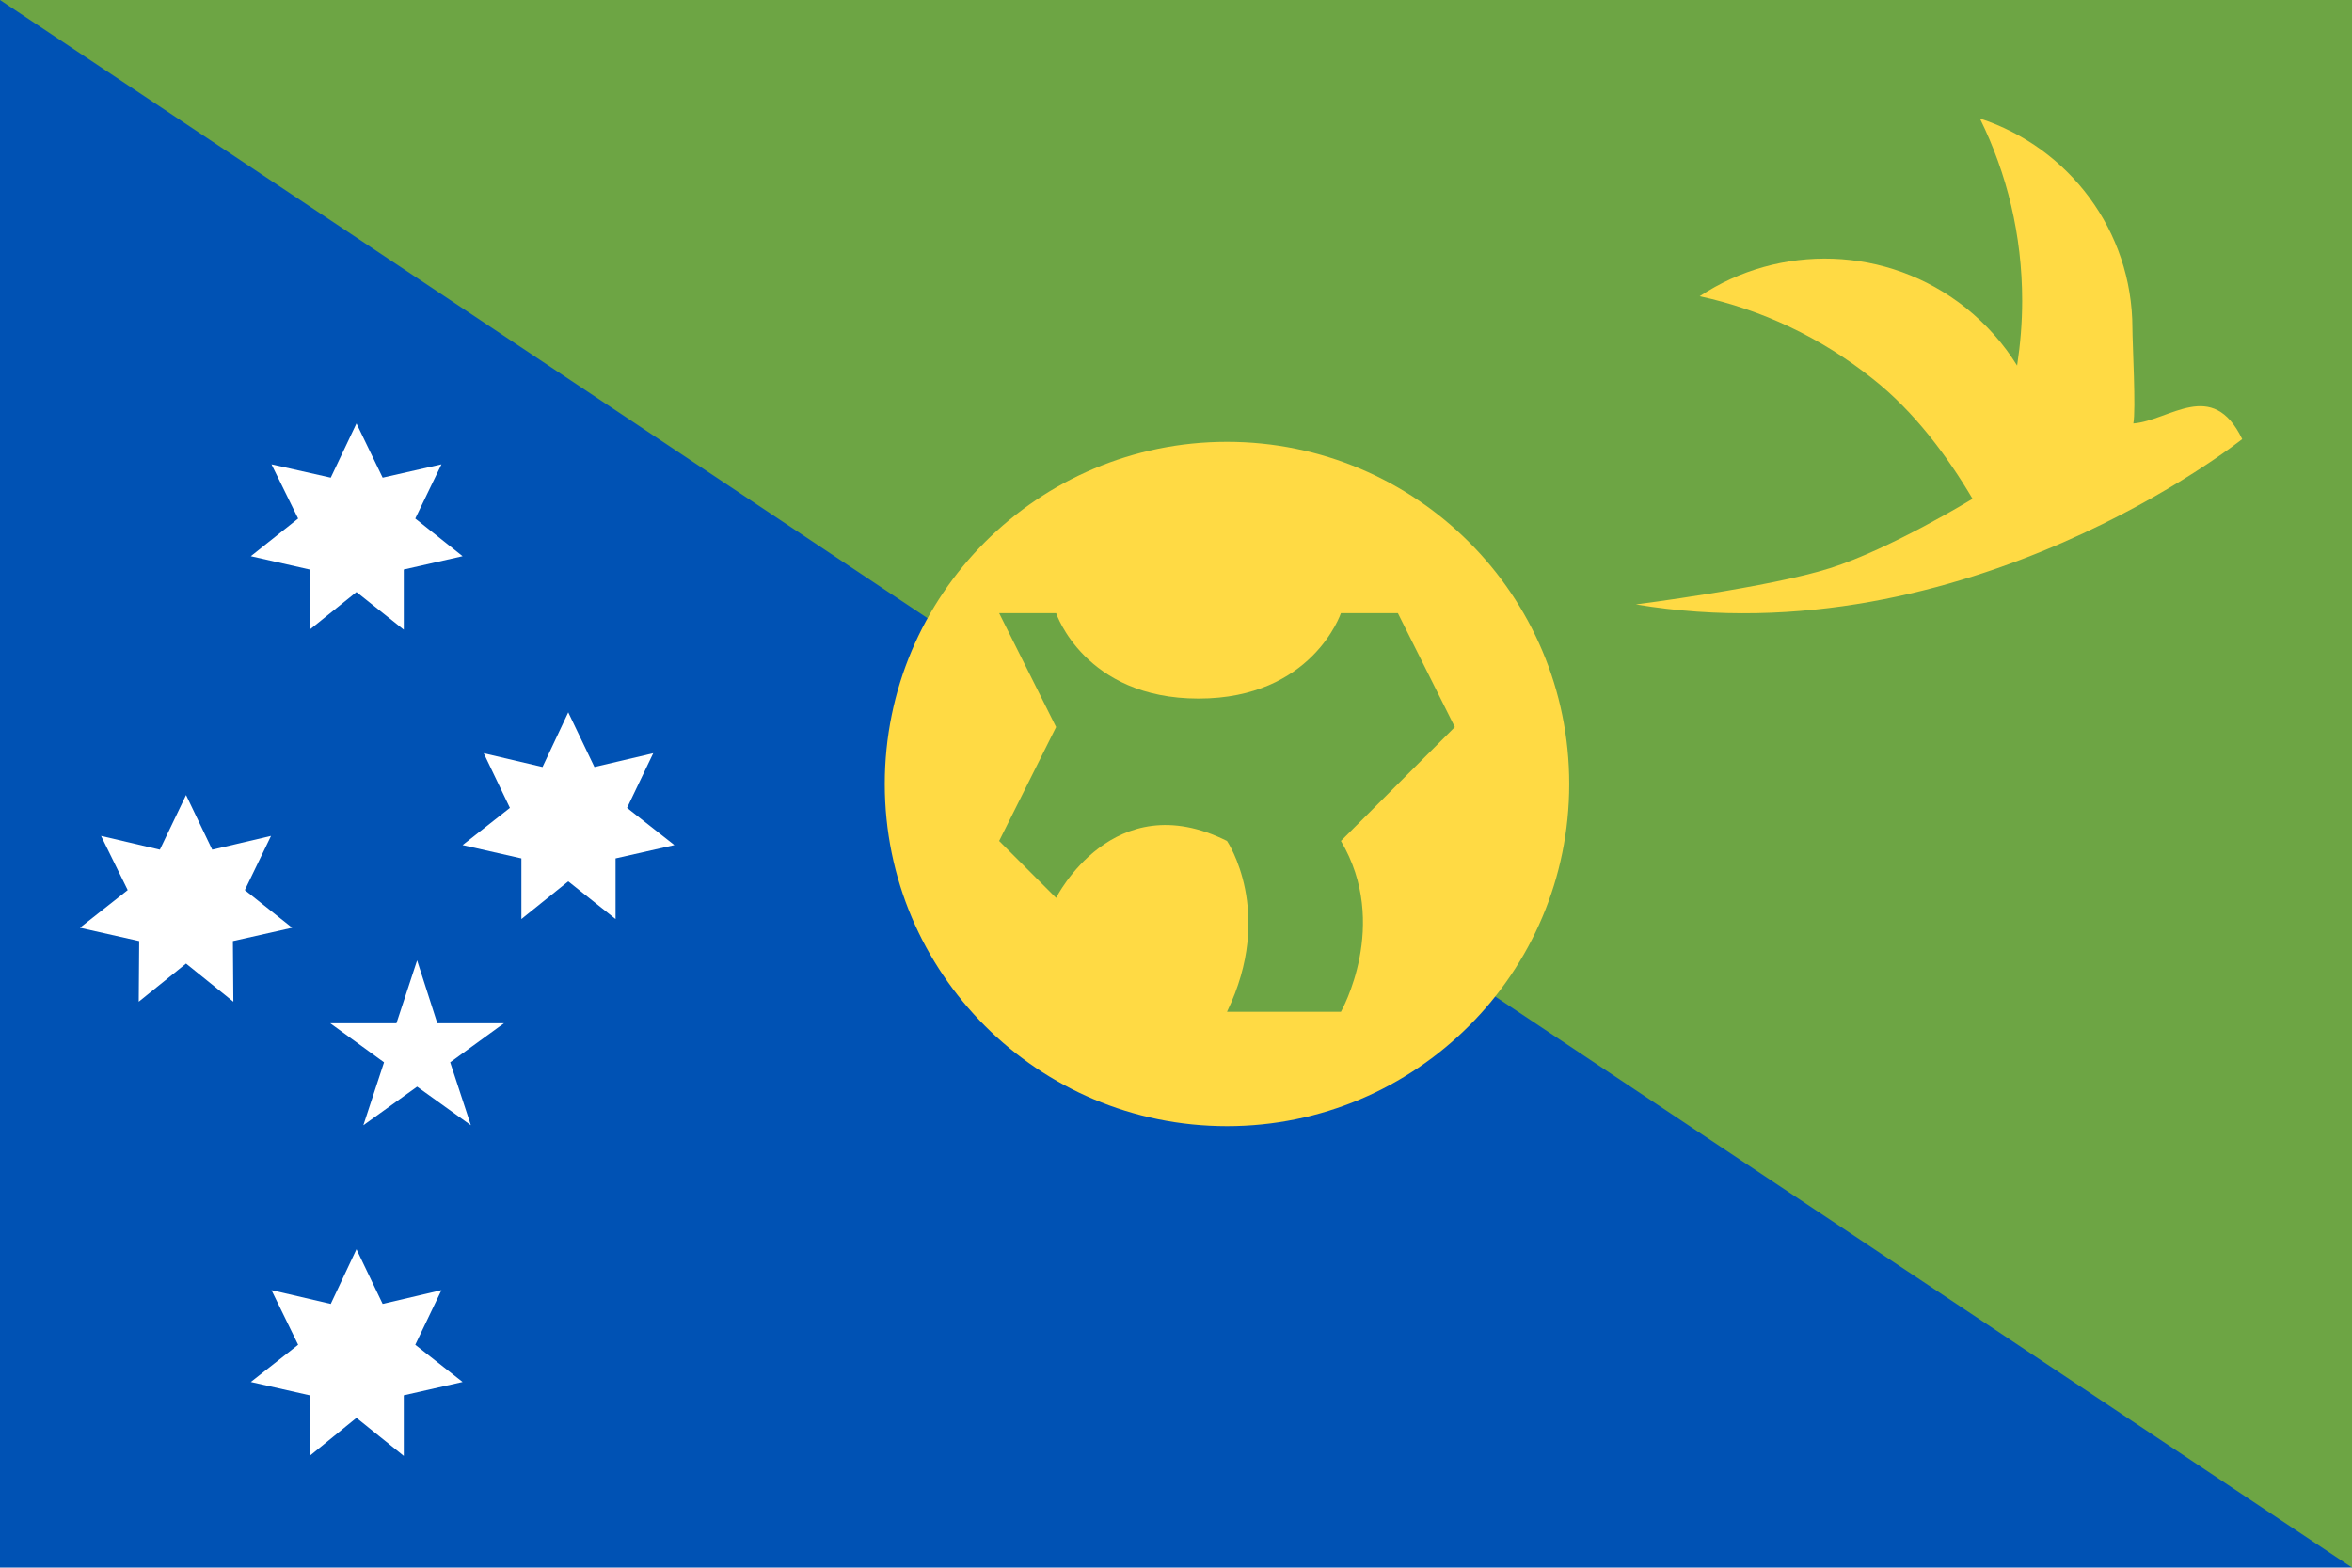
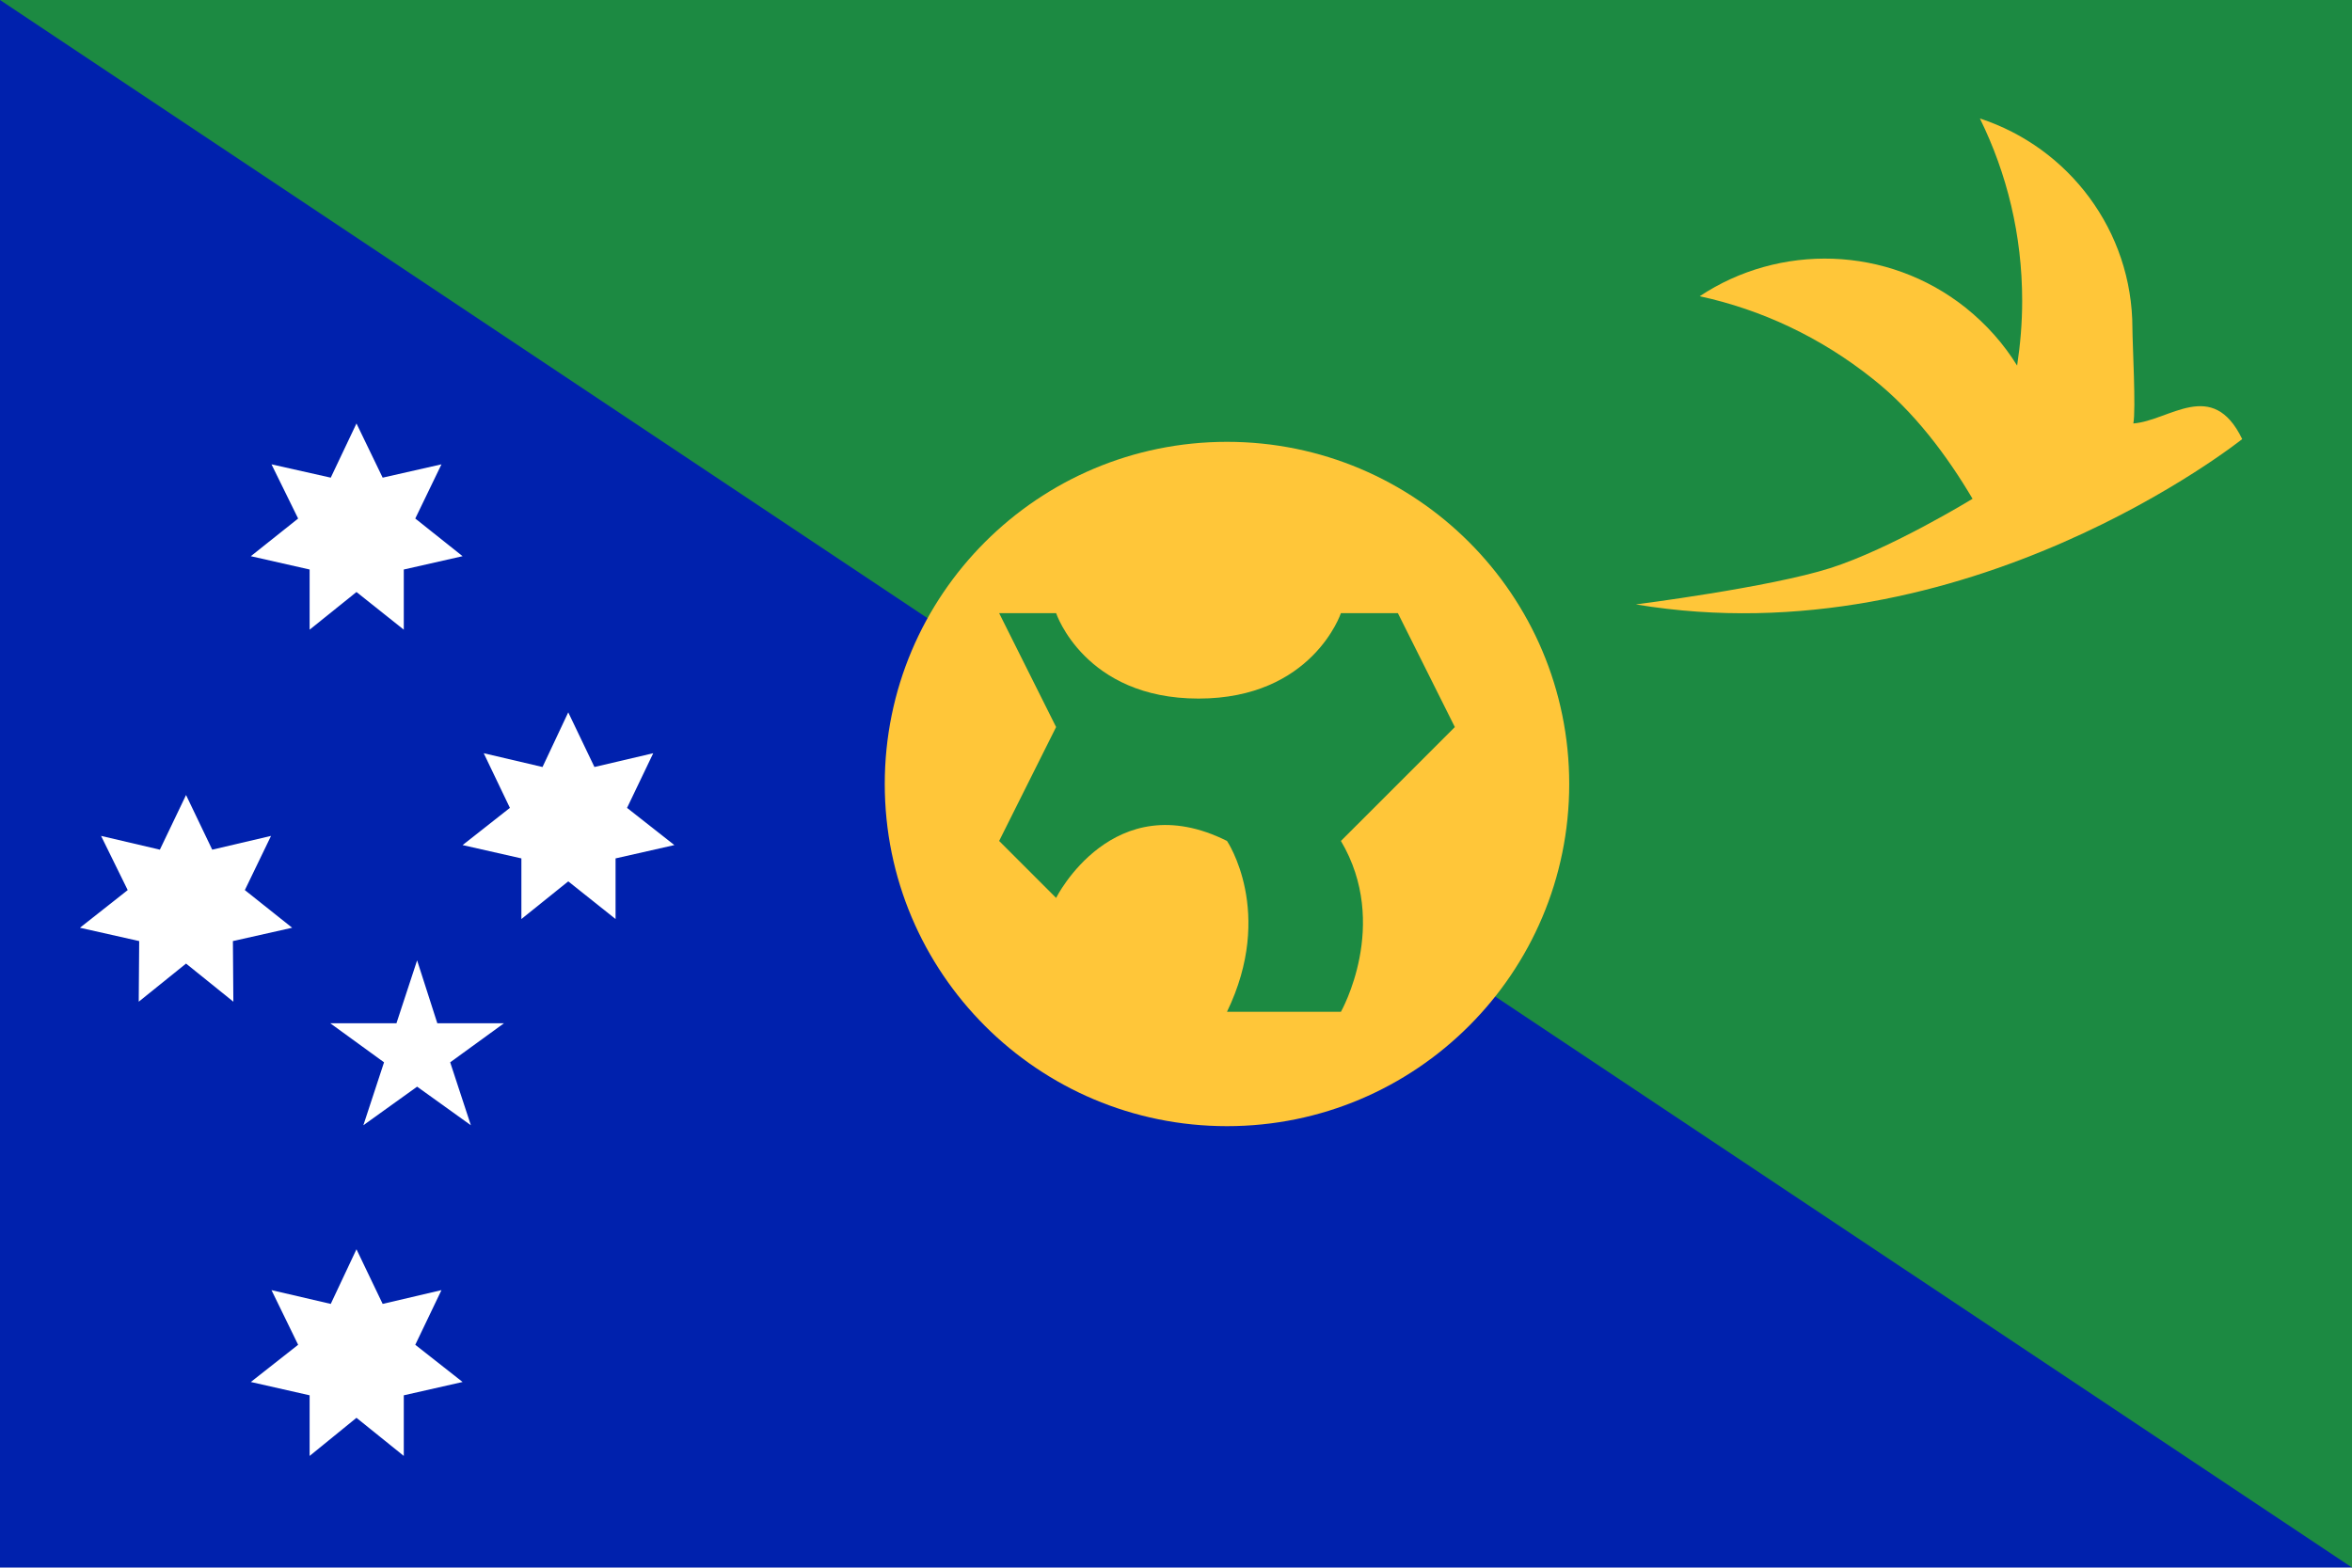
<svg xmlns="http://www.w3.org/2000/svg" version="1.1" viewBox="0 0 512 341.3">
-   <rect fill="#0052B4" width="512" height="341.3" />
-   <polyline fill="#6DA544" points="0,0 512,0 512,341.3 " />
+   <rect fill="#0021ad" width="512" height="341.3" />
+   <polyline fill="#1c8a42" points="0,0 512,0 512,341.3 " />
  <g fill="#FFFFFF">
    <polygon points="77.6,272 83.3,283.9 96.1,280.9 90.4,292.8 100.7,300.9 87.9,303.8 87.9,317 77.6,308.7 67.4,317   67.4,303.8 54.6,300.9 64.9,292.8 59.1,280.9 72,283.9  " />
    <polygon points="40.5,173.1 46.2,185 59,182 53.3,193.8 63.6,202 50.7,204.9 50.8,218.1 40.5,209.8 30.2,218.1   30.3,204.9 17.4,202 27.8,193.8 22,182 34.8,185  " />
    <polygon points="77.6,92.2 83.3,104 96.1,101.1 90.4,112.9 100.7,121.1 87.9,124 87.9,137.1 77.6,128.9 67.4,137.1   67.4,124 54.6,121.1 64.9,112.9 59.1,101.1 72,104  " />
    <polygon points="123.7,155.1 129.4,167 142.2,164 136.5,175.9 146.8,184 134,186.9 134,200.1 123.7,191.9 113.5,200.1   113.5,186.9 100.7,184 111,175.9 105.3,164 118.1,167  " />
    <polygon points="90.8,209.1 95.2,222.8 109.7,222.8 98,231.3 102.5,245 90.8,236.6 79.1,245 83.6,231.3 71.9,222.8   86.3,222.8  " />
  </g>
  <g>
-     <circle fill="#FFDA44" cx="267.1" cy="170.7" r="74.5" />
-     <path fill="#6DA544" d="M267.1,220.3h24.8c0,0,10.8-19,0-37.2l24.8-24.8l-12.4-24.8h-12.4c0,0-6.2,18.6-31,18.6s-31-18.6-31-18.6   h-12.4l12.4,24.8l-12.4,24.8l12.4,12.4c0,0,12.4-24.8,37.2-12.4C267.1,183.1,277.6,198.6,267.1,220.3z" />
+     <circle fill="#ffc639" cx="267.1" cy="170.7" r="74.5" />
+     <path fill="#1c8a42" d="M267.1,220.3h24.8c0,0,10.8-19,0-37.2l24.8-24.8l-12.4-24.8h-12.4c0,0-6.2,18.6-31,18.6s-31-18.6-31-18.6   h-12.4l12.4,24.8l-12.4,24.8l12.4,12.4c0,0,12.4-24.8,37.2-12.4C267.1,183.1,277.6,198.6,267.1,220.3z" />
  </g>
-   <path fill="#FFDA44" d="M464.4,92.2c0.6-2.9-0.2-17.6-0.2-20.7c0-21.3-13.9-39.4-33.2-45.7c5.9,12,9.2,25.4,9.2,39.7  c0,4.8-0.4,9.5-1.1,14.1c-2.9-4.7-6.6-8.9-11.2-12.6c-17.1-13.6-40.6-14-57.9-2.5c13.4,2.9,26.3,8.9,37.7,18  c9,7.1,16.2,16.8,21.7,26.1c0,0-17.8,10.9-31,15.1s-42.3,7.9-42.3,7.9c72,12,132-36,132-36C481.6,82.2,472.3,91.6,464.4,92.2z" />
+   <path fill="#ffc639" d="M464.4,92.2c0.6-2.9-0.2-17.6-0.2-20.7c0-21.3-13.9-39.4-33.2-45.7c5.9,12,9.2,25.4,9.2,39.7  c0,4.8-0.4,9.5-1.1,14.1c-2.9-4.7-6.6-8.9-11.2-12.6c-17.1-13.6-40.6-14-57.9-2.5c13.4,2.9,26.3,8.9,37.7,18  c9,7.1,16.2,16.8,21.7,26.1c0,0-17.8,10.9-31,15.1s-42.3,7.9-42.3,7.9c72,12,132-36,132-36C481.6,82.2,472.3,91.6,464.4,92.2z" />
</svg>
